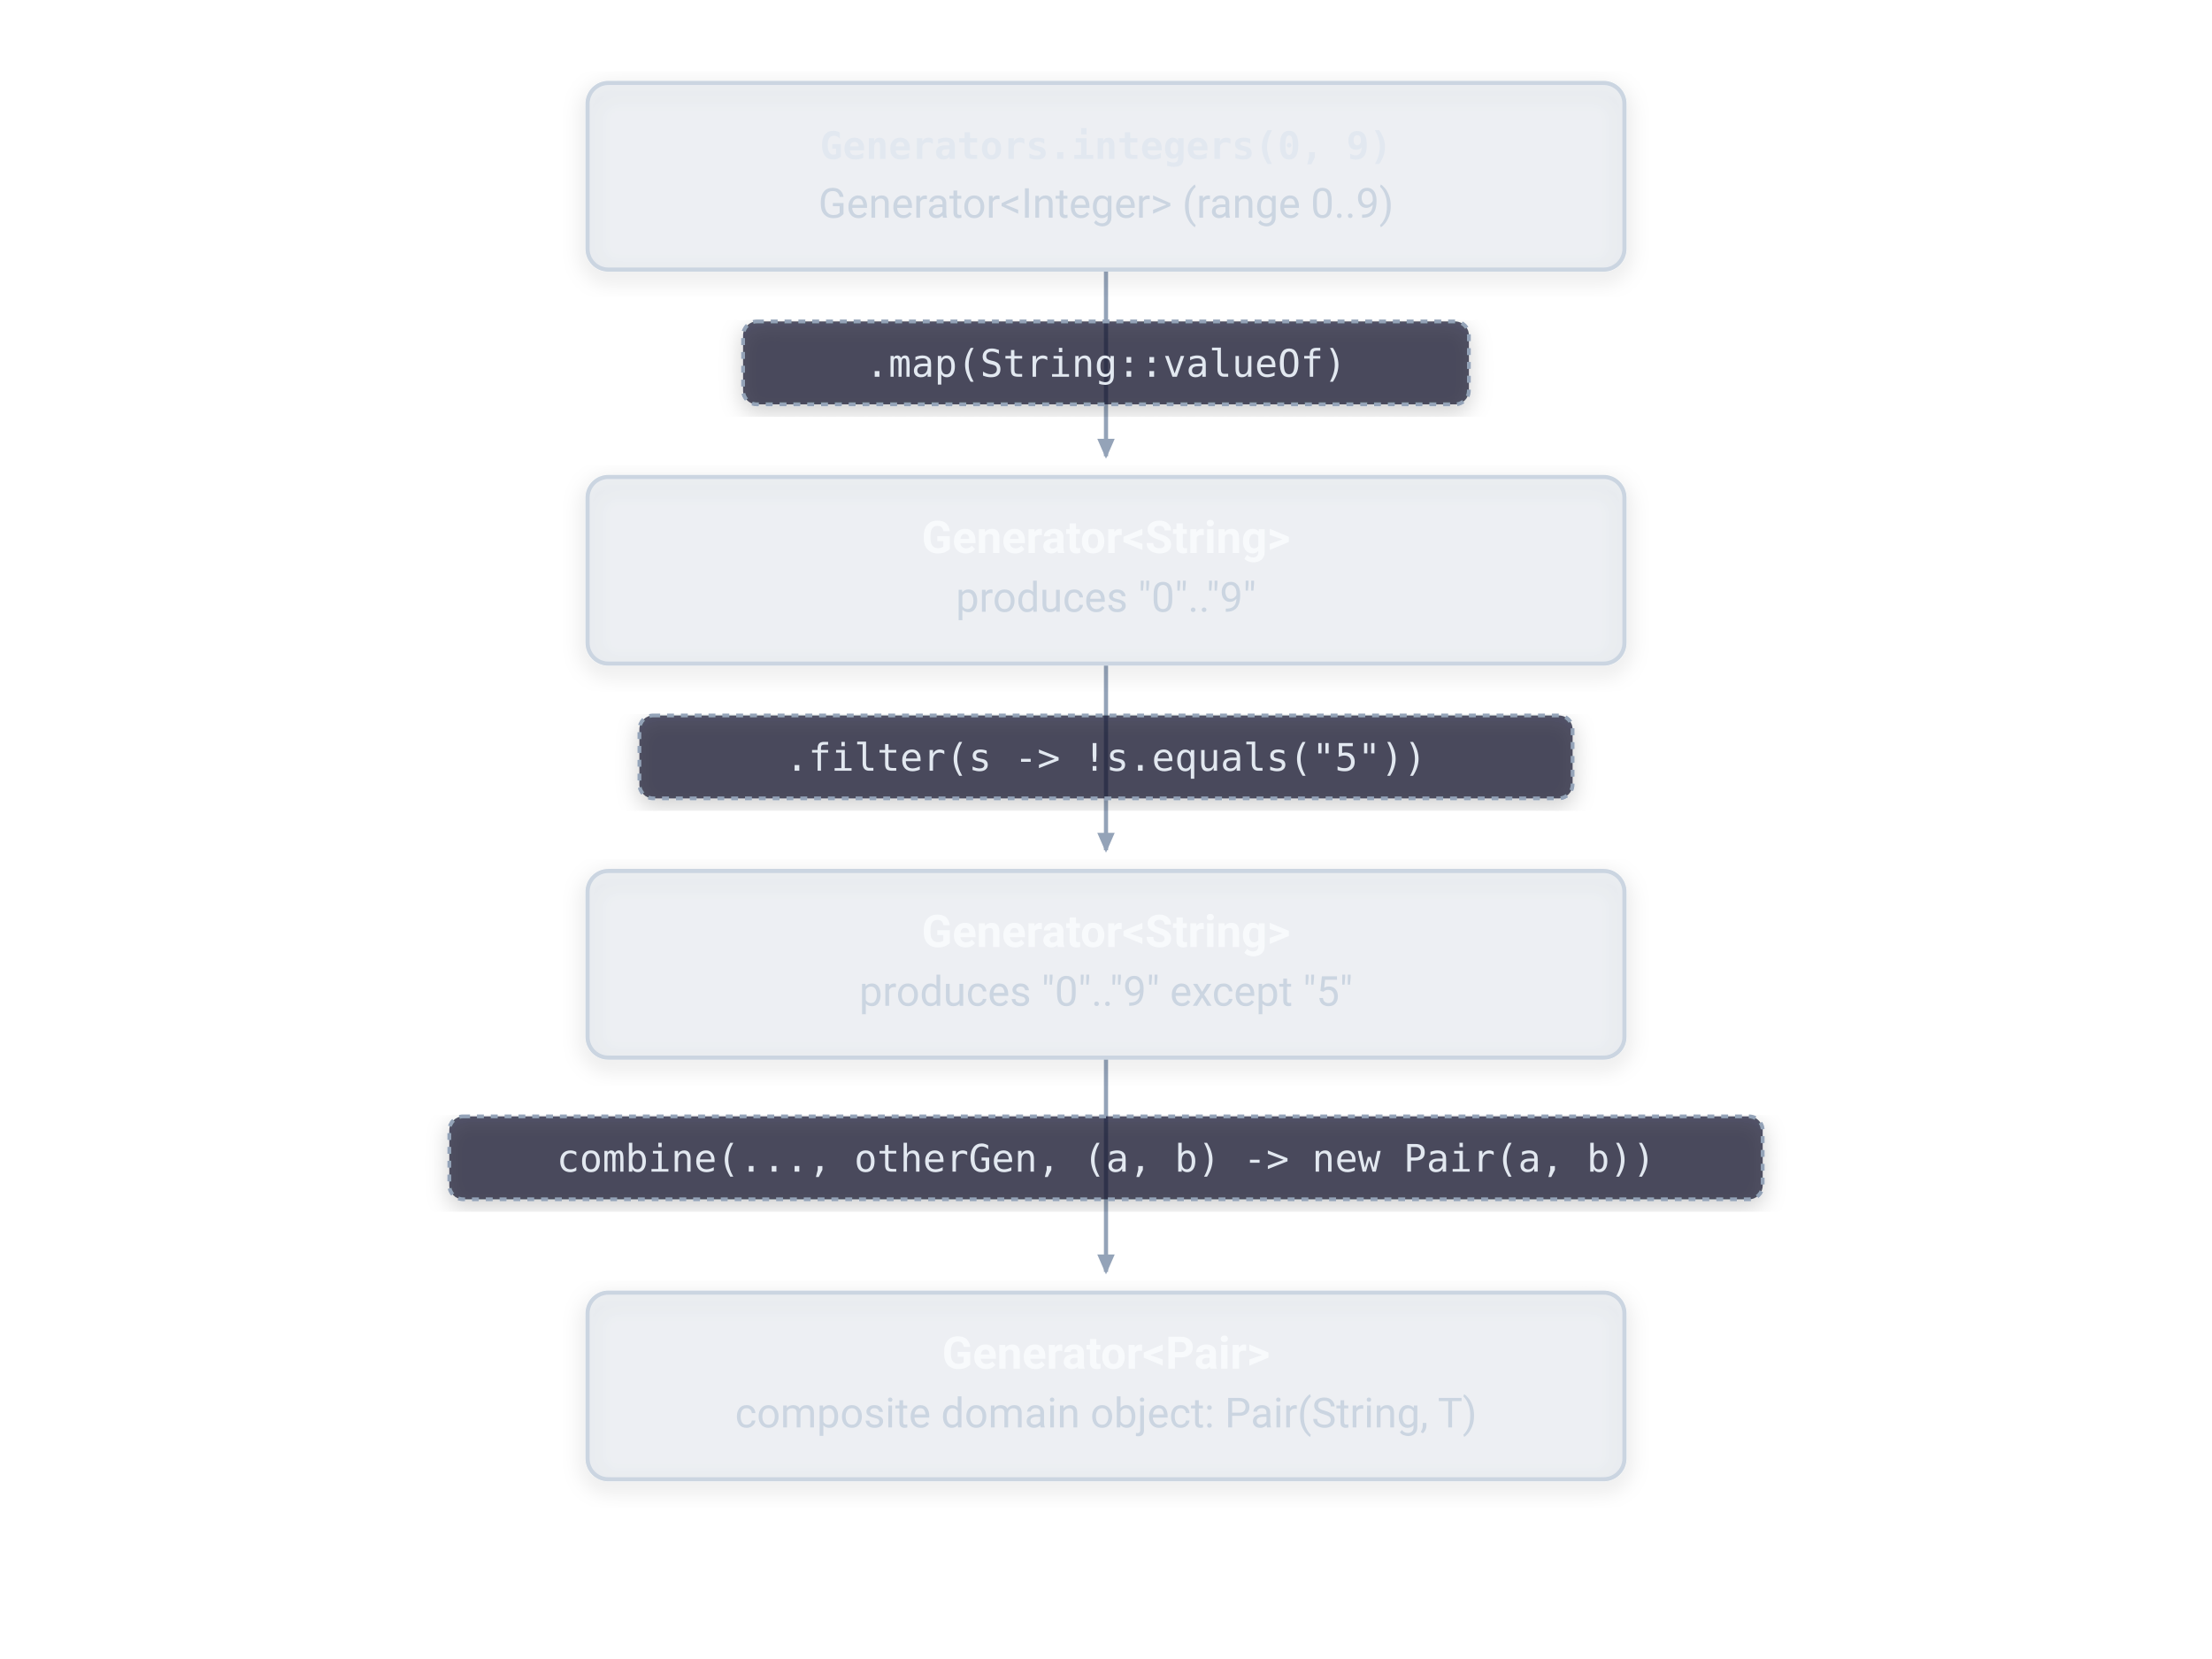
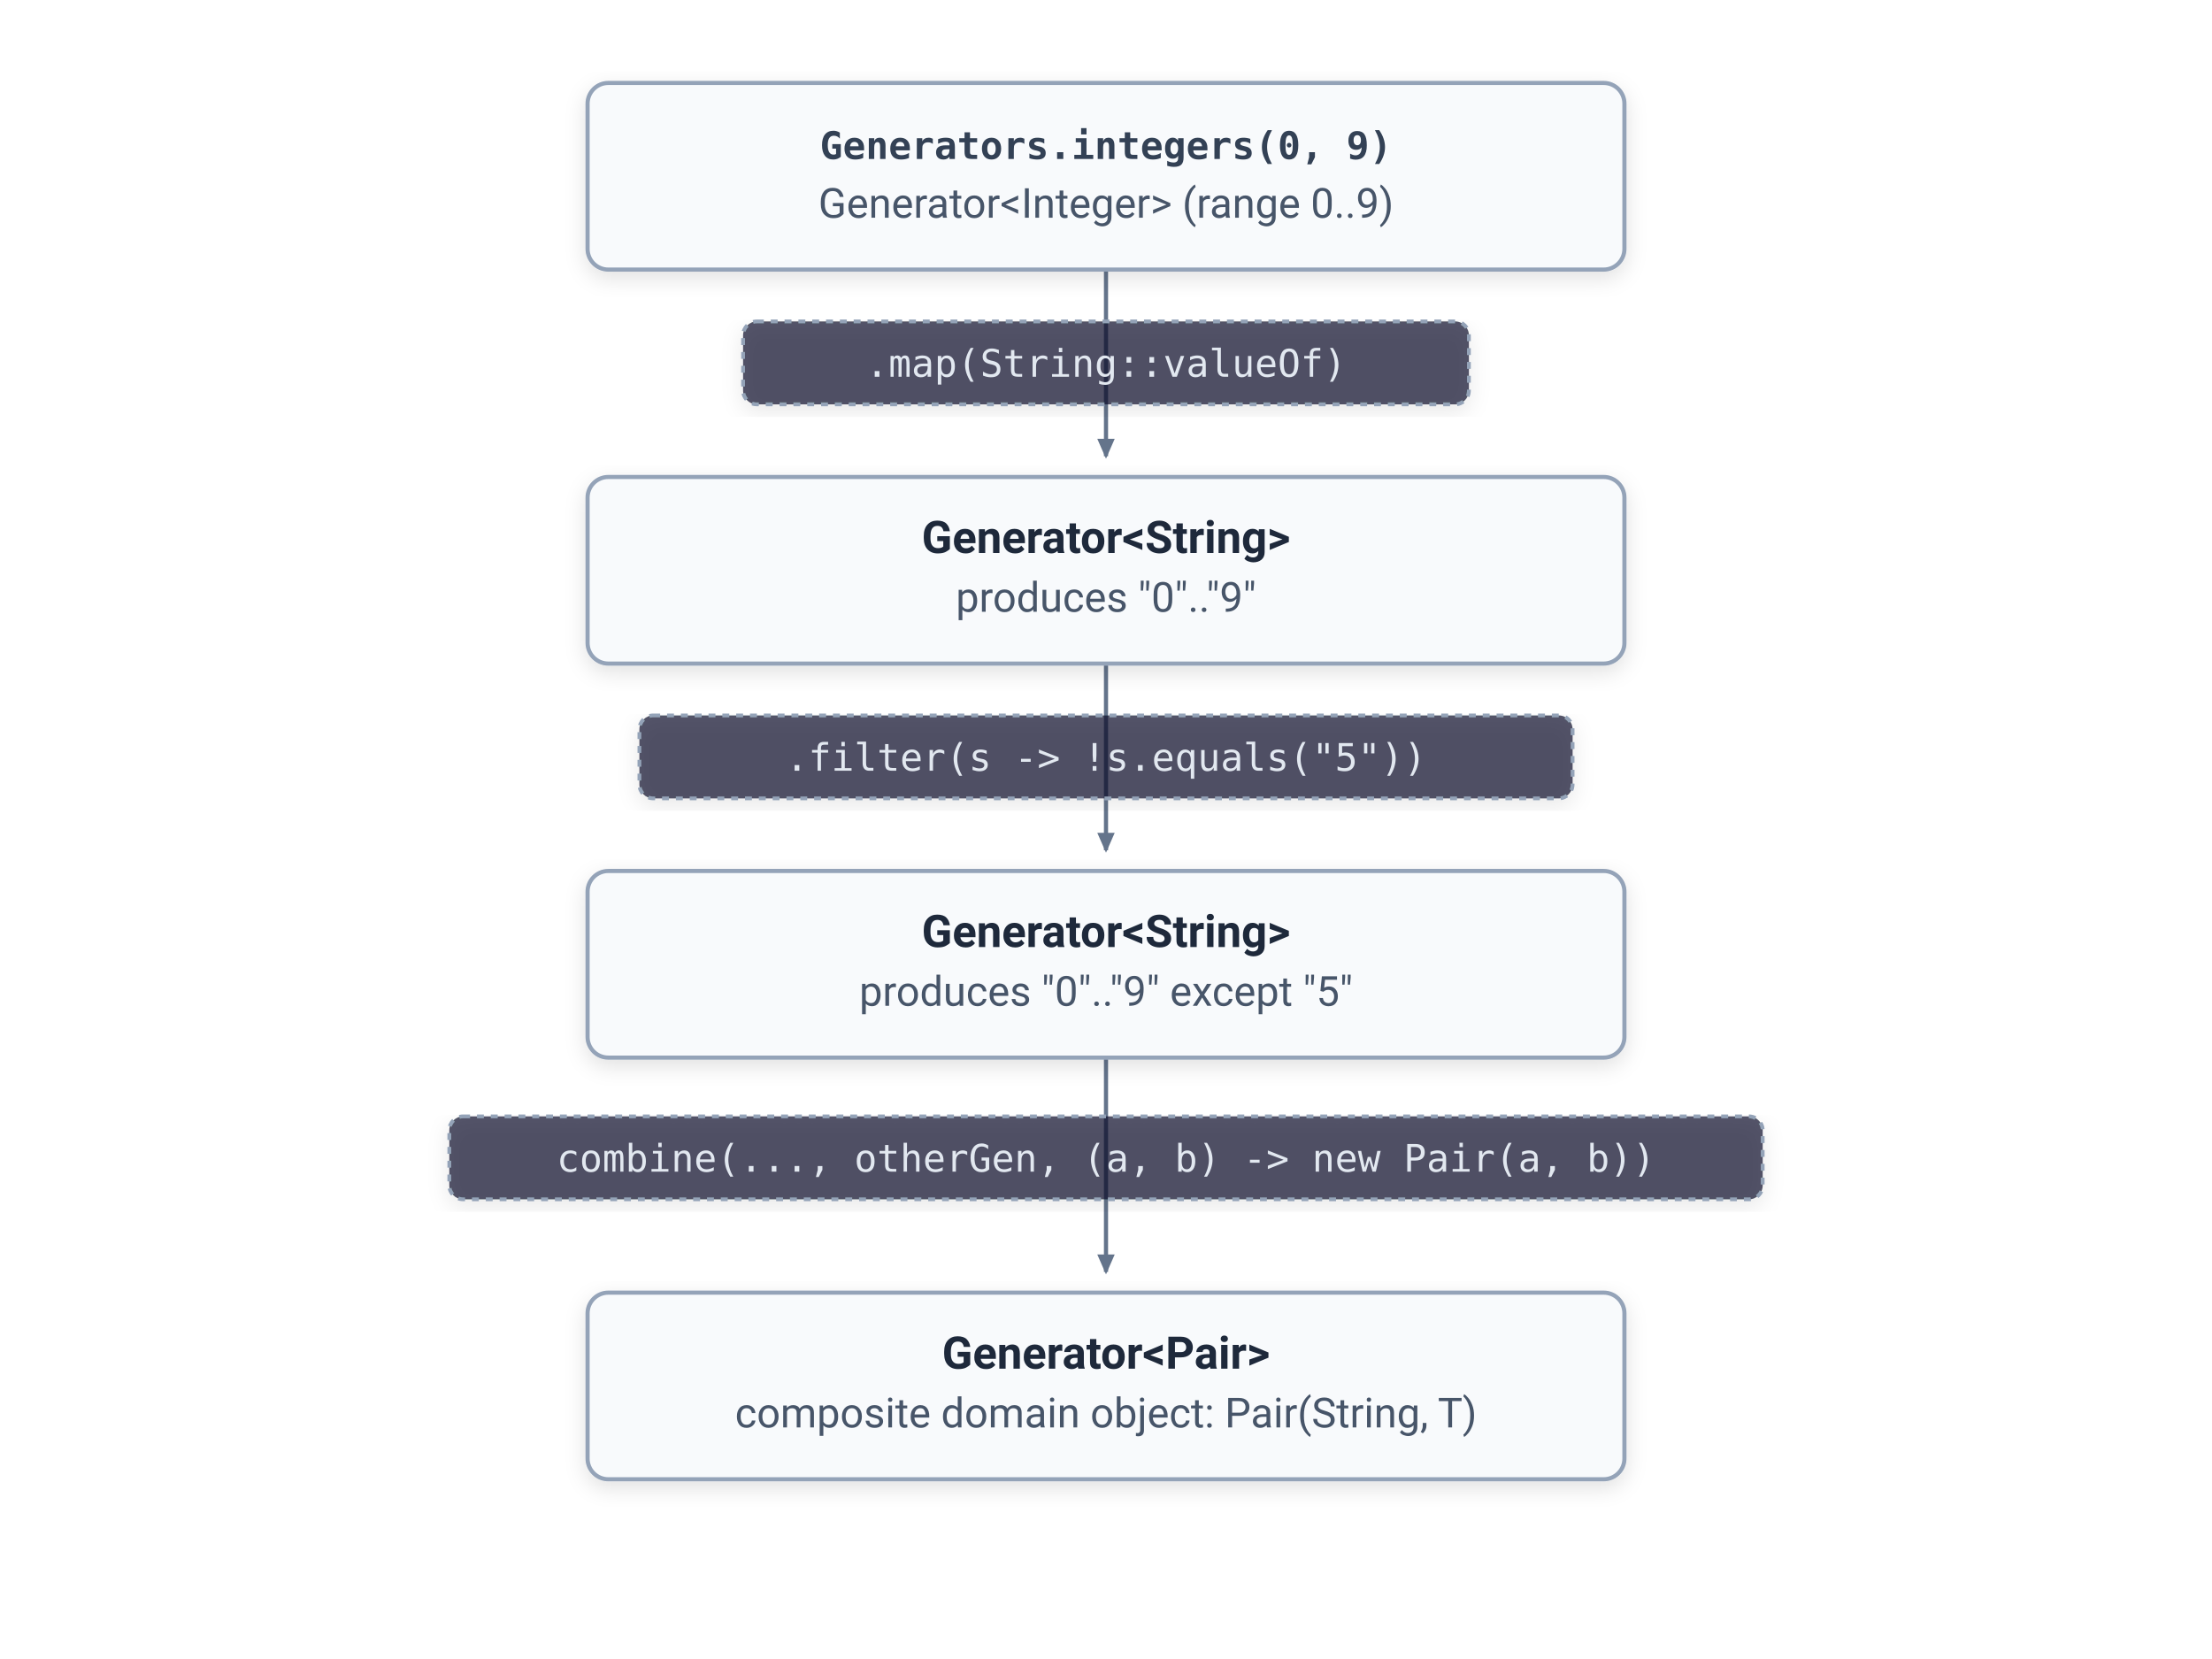
<svg xmlns="http://www.w3.org/2000/svg" viewBox="0 0 640 480" width="640" height="480" style="background: transparent; font-family: -apple-system, BlinkMacSystemFont, 'Segoe UI', Roboto, 'Helvetica Neue', Arial, sans-serif;">
  <defs>
    <filter id="box-shadow" x="-10%" y="-10%" width="125%" height="125%">
-       <feDropShadow dx="0" dy="2" stdDeviation="3" flood-color="#000000" flood-opacity="0.25" />
+       <feDropShadow dx="0" dy="2" stdDeviation="3" flood-color="#000000" flood-opacity="0.12" />
    </filter>
    <marker id="arrow-grey" viewBox="0 0 10 10" refX="7" refY="5" markerWidth="6" markerHeight="6" orient="auto-start-reverse">
-       <path d="M 0 1.5 L 8 5 L 0 8.5 z" fill="#94a3b8" />
+       <path d="M 0 1.5 L 8 5 L 0 8.5 z" fill="#64748b" />
    </marker>
  </defs>
  <style>
-     .node-box { fill: rgba(148, 163, 184, 0.12); stroke: #cbd5e1; stroke-width: 1.2; filter: url(#box-shadow); }
+     .node-box { fill: #f8fafc; stroke: #94a3b8; stroke-width: 1.2; filter: url(#box-shadow); }
    .op-box { fill: rgba(15, 23, 42, 0.7); stroke: #94a3b8; stroke-width: 1.1; stroke-dasharray: 2 2; filter: url(#box-shadow); }
-     .edge-line { fill: none; stroke: #94a3b8; stroke-width: 1.2; }
-     .text-title { fill: #f8fafc; font-size: 13px; font-weight: 600; text-anchor: middle; }
-     .text-sub { fill: #cbd5e1; font-size: 12px; font-weight: 400; text-anchor: middle; }
-     .text-code { font-family: ui-monospace, SFMono-Regular, Menlo, Monaco, Consolas, monospace; font-size: 11px; fill: #e2e8f0; }
+     .edge-line { fill: none; stroke: #64748b; stroke-width: 1.2; }
+     .text-title { fill: #1e293b; font-size: 13px; font-weight: 600; text-anchor: middle; }
+     .text-sub { fill: #475569; font-size: 12px; font-weight: 400; text-anchor: middle; }
+     .text-code { font-family: ui-monospace, SFMono-Regular, Menlo, Monaco, Consolas, monospace; font-size: 11px; fill: #334155; }
    .text-op { font-family: ui-monospace, SFMono-Regular, Menlo, Monaco, Consolas, monospace; font-size: 11px; fill: #e2e8f0; font-weight: 500; text-anchor: middle; }
  </style>
  <line x1="320" y1="78" x2="320" y2="132" class="edge-line" marker-end="url(#arrow-grey)" />
  <line x1="320" y1="192" x2="320" y2="246" class="edge-line" marker-end="url(#arrow-grey)" />
  <line x1="320" y1="306" x2="320" y2="368" class="edge-line" marker-end="url(#arrow-grey)" />
  <rect x="215" y="93" width="210" height="24" rx="4" class="op-box" />
  <text x="320" y="109" class="text-op">.map(String::valueOf)</text>
  <rect x="185" y="207" width="270" height="24" rx="4" class="op-box" />
  <text x="320" y="223" class="text-op">.filter(s -&gt; !s.equals("5"))</text>
  <rect x="130" y="323" width="380" height="24" rx="4" class="op-box" />
  <text x="320" y="339" class="text-op">combine(..., otherGen, (a, b) -&gt; new Pair(a, b))</text>
  <rect x="170" y="24" width="300" height="54" rx="6" class="node-box" />
  <text x="320" y="46" class="text-title">
    <tspan class="text-code">Generators.integers(0, 9)</tspan>
  </text>
  <text x="320" y="63" class="text-sub">Generator&lt;Integer&gt; (range 0..9)</text>
  <rect x="170" y="138" width="300" height="54" rx="6" class="node-box" />
  <text x="320" y="160" class="text-title">Generator&lt;String&gt;</text>
  <text x="320" y="177" class="text-sub">produces "0".."9"</text>
  <rect x="170" y="252" width="300" height="54" rx="6" class="node-box" />
  <text x="320" y="274" class="text-title">Generator&lt;String&gt;</text>
  <text x="320" y="291" class="text-sub">produces "0".."9" except "5"</text>
  <rect x="170" y="374" width="300" height="54" rx="6" class="node-box" />
  <text x="320" y="396" class="text-title">Generator&lt;Pair&gt;</text>
  <text x="320" y="413" class="text-sub">composite domain object: Pair(String, T)</text>
</svg>
